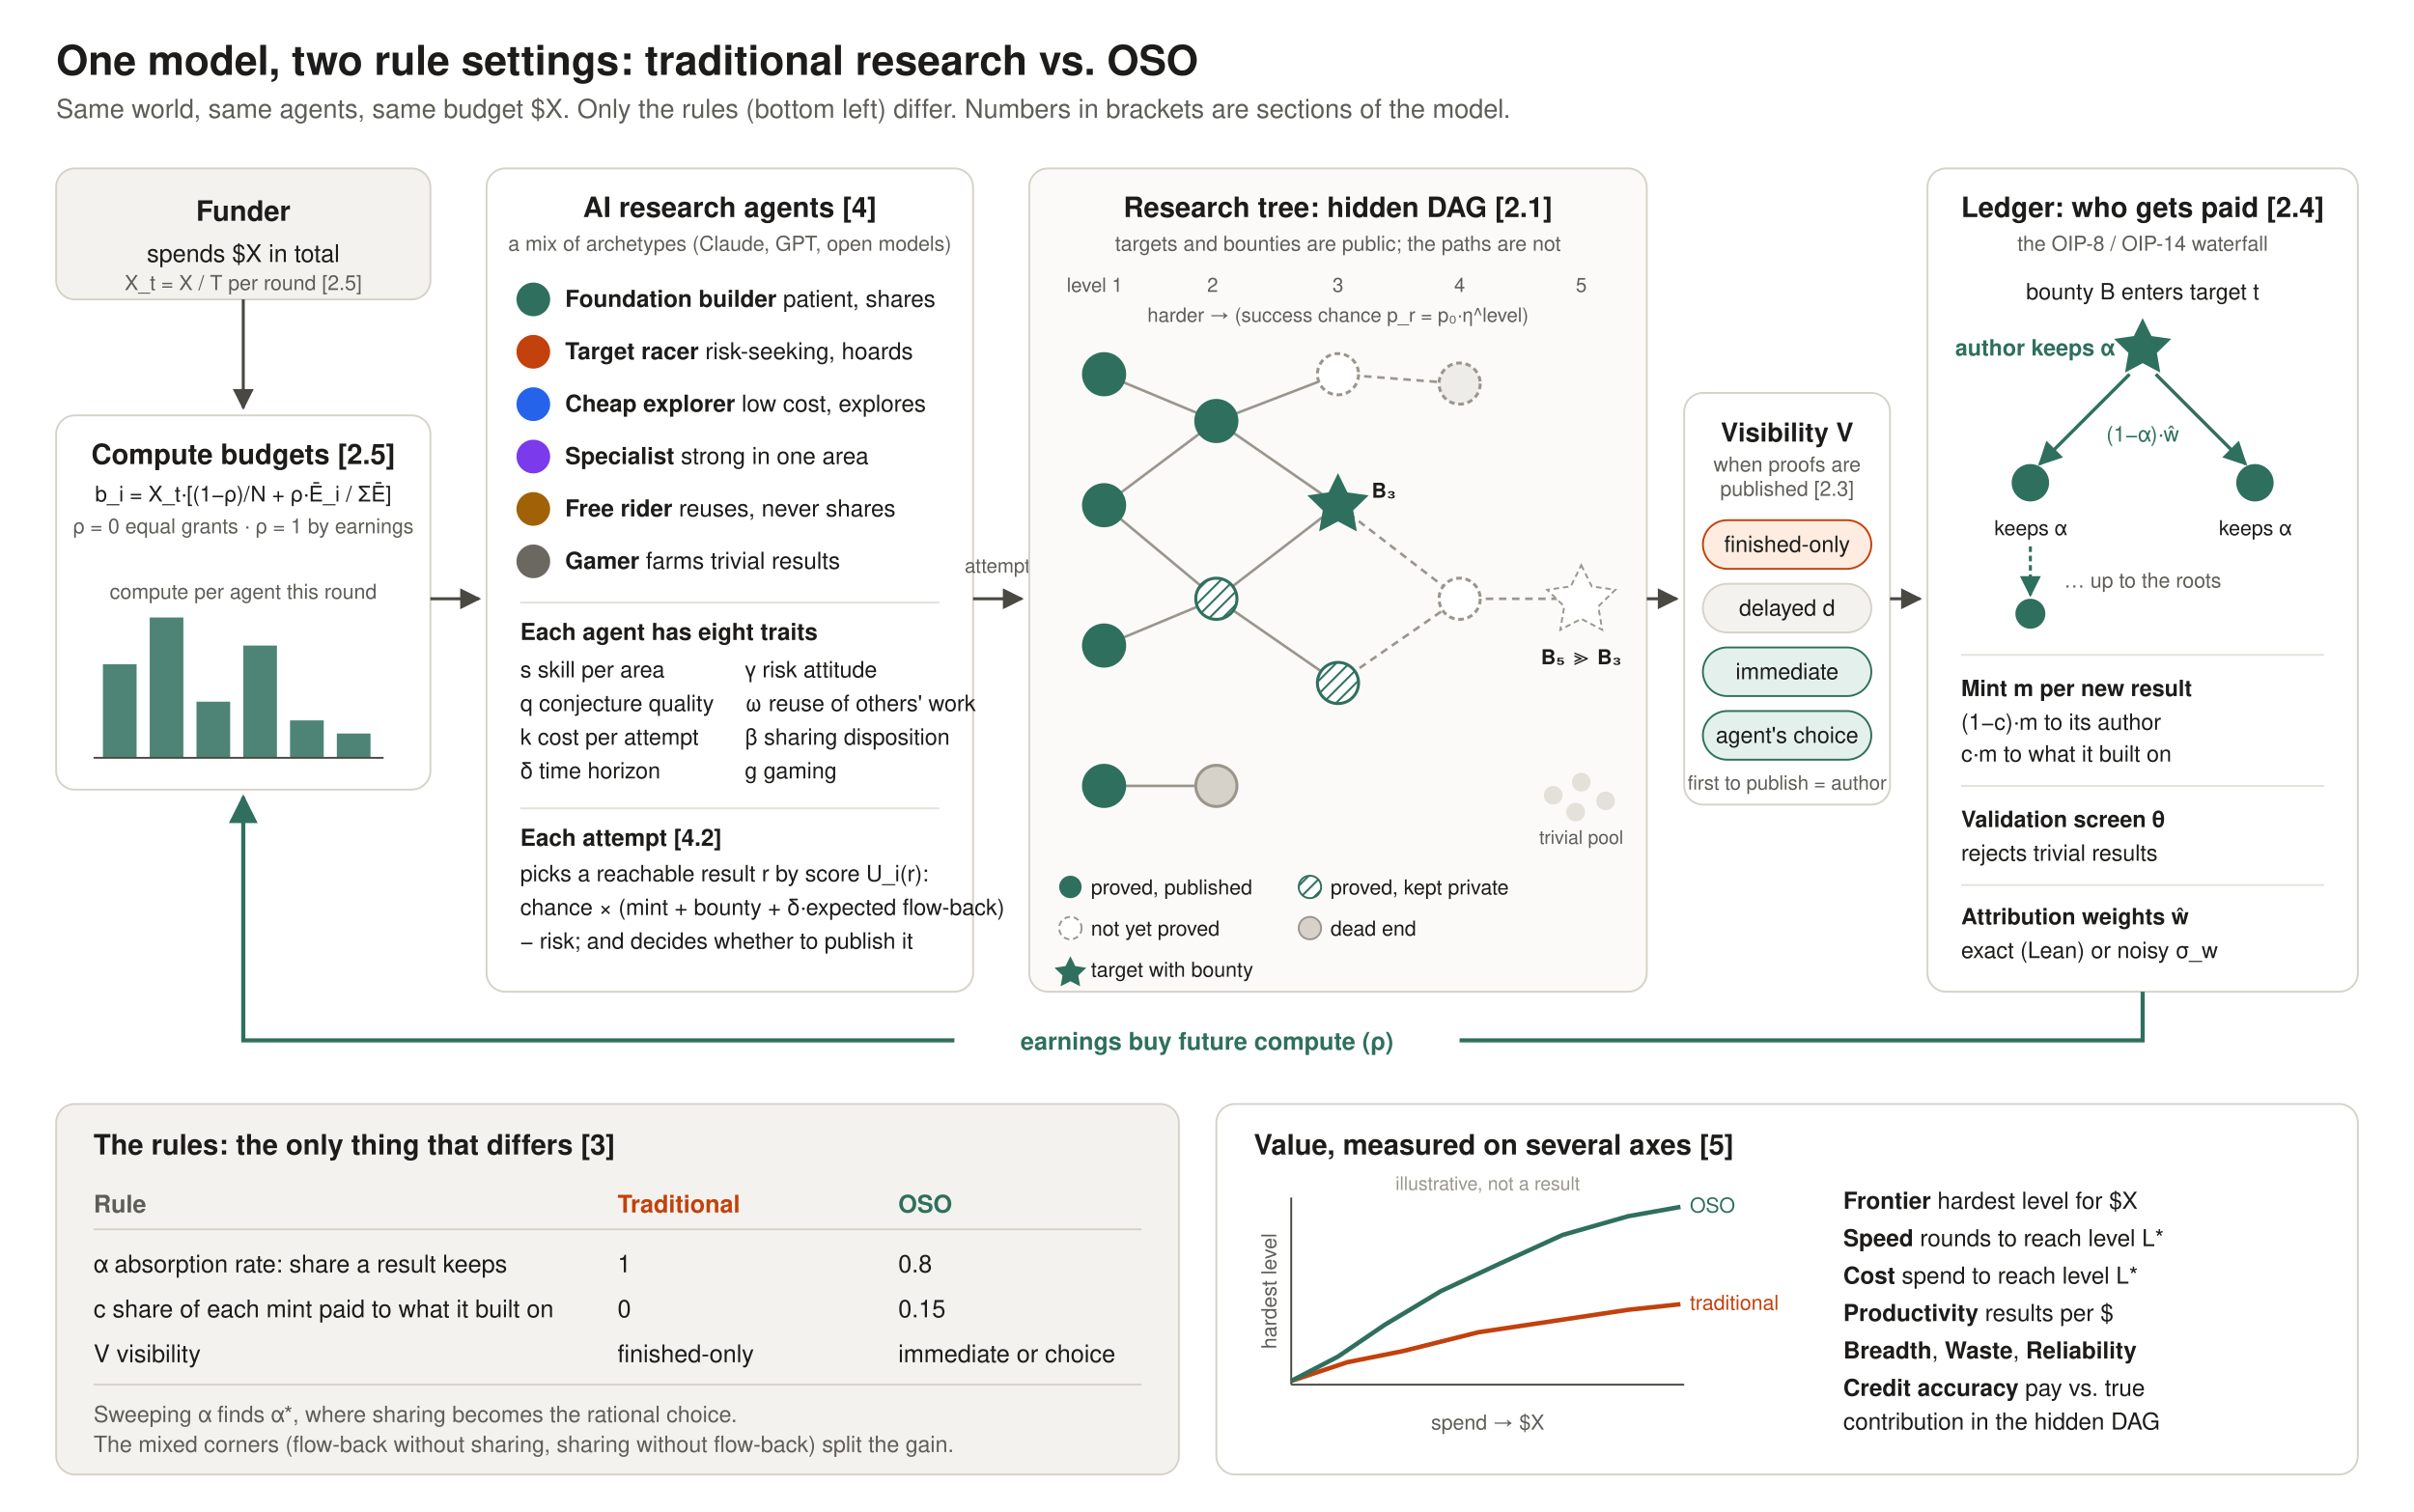
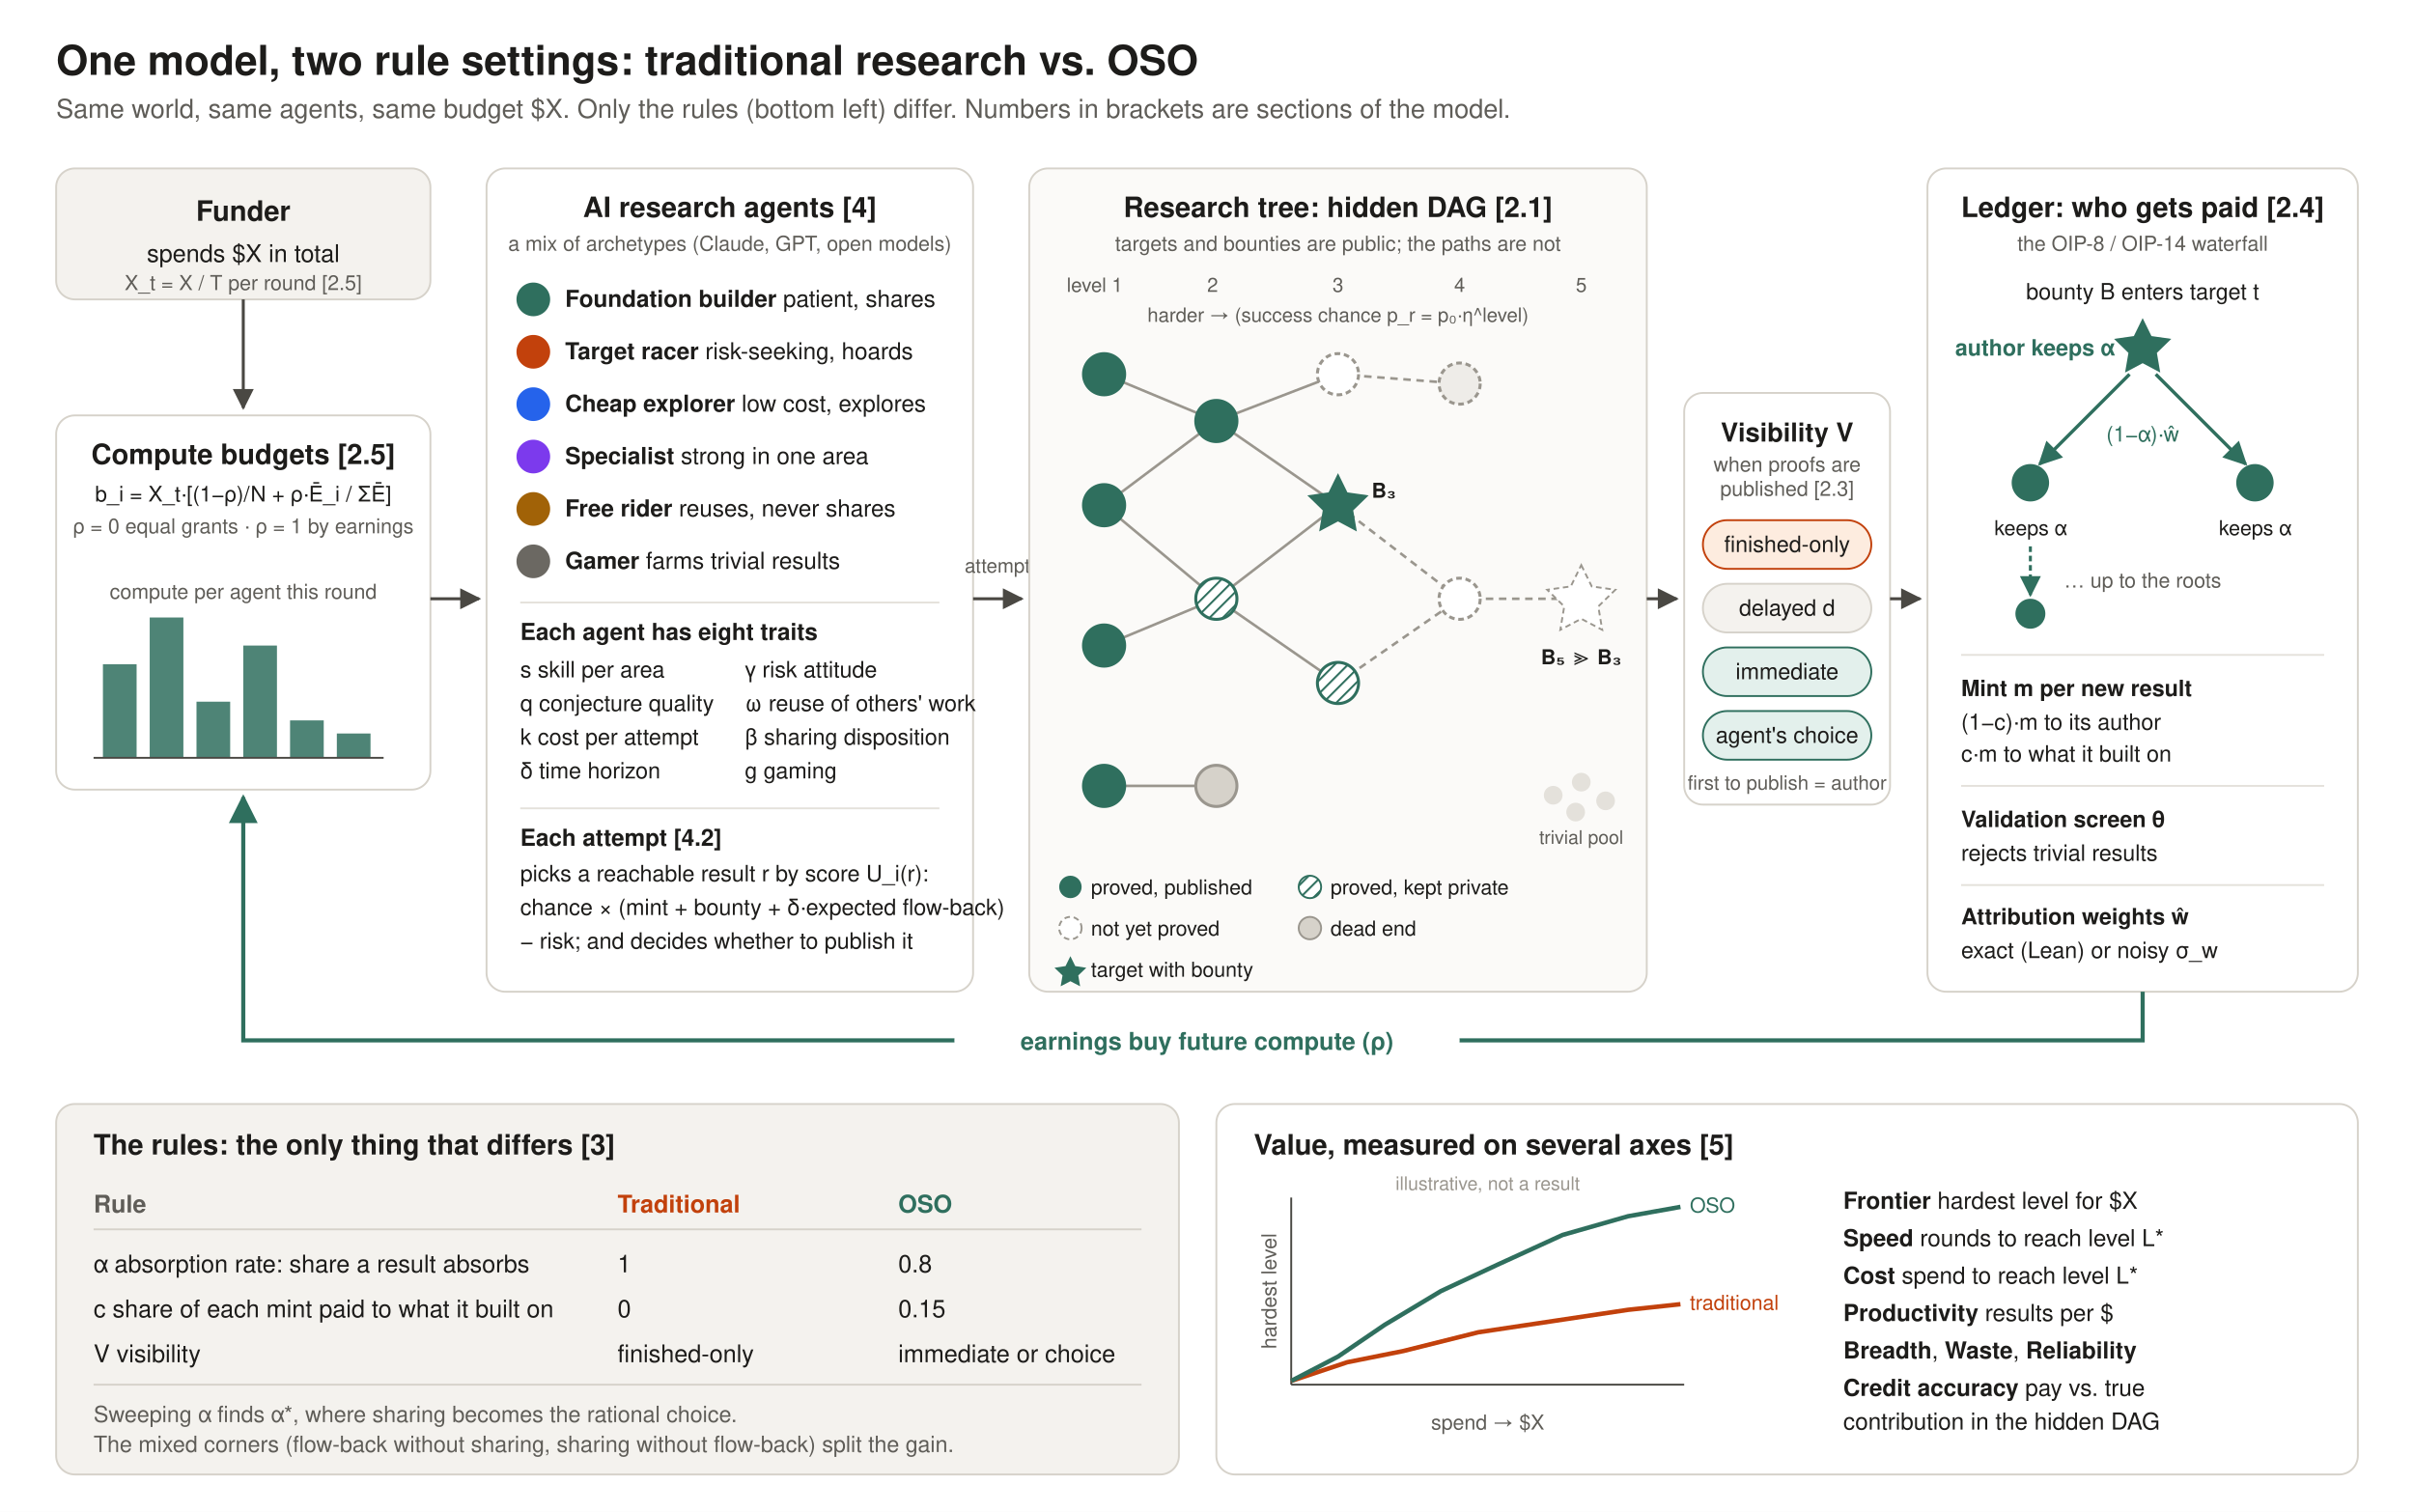
<svg xmlns="http://www.w3.org/2000/svg" viewBox="0 0 1290 808" width="1290" height="808" font-family="Helvetica, Arial, sans-serif" font-size="13" fill="#1d1c1a">
  <defs>
    <marker id="arr" viewBox="0 0 10 10" refX="9" refY="5" markerWidth="7" markerHeight="7" orient="auto-start-reverse">
      <path d="M0,0 L10,5 L0,10 z" fill="#4a4843" />
    </marker>
    <marker id="arrG" viewBox="0 0 10 10" refX="9" refY="5" markerWidth="7" markerHeight="7" orient="auto-start-reverse">
      <path d="M0,0 L10,5 L0,10 z" fill="#2f6f5e" />
    </marker>
    <pattern id="hatch" width="5" height="5" patternUnits="userSpaceOnUse" patternTransform="rotate(45)">
      <rect width="5" height="5" fill="#ffffff" />
      <line x1="0" y1="0" x2="0" y2="5" stroke="#2f6f5e" stroke-width="2" />
    </pattern>
  </defs>
  <rect width="1290" height="808" fill="#ffffff" />
  <text x="30" y="40" font-size="22" font-weight="700">One model, two rule settings: traditional research vs. OSO</text>
  <text x="30" y="63" font-size="14" fill="#5f5d58">Same world, same agents, same budget $X. Only the rules (bottom left) differ. Numbers in brackets are sections of the model.</text>
  <rect x="30" y="90" width="200" height="70" rx="10" fill="#f4f2ee" stroke="#d6d2ca" />
  <text x="130" y="118" text-anchor="middle" font-weight="700" font-size="15">Funder</text>
  <text x="130" y="140" text-anchor="middle">spends $X in total</text>
  <text x="130" y="155" text-anchor="middle" font-size="11" fill="#5f5d58">X_t = X / T per round [2.5]</text>
  <line x1="130" y1="160" x2="130" y2="218" stroke="#4a4843" stroke-width="1.6" marker-end="url(#arr)" />
  <rect x="30" y="222" width="200" height="200" rx="10" fill="#ffffff" stroke="#d6d2ca" />
  <text x="130" y="248" text-anchor="middle" font-weight="700" font-size="15">Compute budgets [2.5]</text>
  <text x="130" y="268" text-anchor="middle" font-size="11.5">b_i = X_t·[(1−ρ)/N + ρ·Ē_i / ΣĒ]</text>
  <text x="130" y="285" text-anchor="middle" font-size="11" fill="#5f5d58">ρ = 0 equal grants · ρ = 1 by earnings</text>
  <g fill="#2f6f5e" opacity="0.85">
    <rect x="55" y="355" width="18" height="50" />
    <rect x="80" y="330" width="18" height="75" />
    <rect x="105" y="375" width="18" height="30" />
    <rect x="130" y="345" width="18" height="60" />
    <rect x="155" y="385" width="18" height="20" />
    <rect x="180" y="392" width="18" height="13" />
  </g>
  <line x1="50" y1="405" x2="205" y2="405" stroke="#4a4843" />
  <text x="130" y="320" text-anchor="middle" font-size="11" fill="#5f5d58">compute per agent this round</text>
  <line x1="230" y1="320" x2="256" y2="320" stroke="#4a4843" stroke-width="1.6" marker-end="url(#arr)" />
  <rect x="260" y="90" width="260" height="440" rx="10" fill="#ffffff" stroke="#d6d2ca" />
  <text x="390" y="116" text-anchor="middle" font-weight="700" font-size="15">AI research agents [4]</text>
  <text x="390" y="134" text-anchor="middle" font-size="11" fill="#5f5d58">a mix of archetypes (Claude, GPT, open models)</text>
  <g font-size="12.5">
    <circle cx="285" cy="160" r="9" fill="#2f6f5e" />
    <text x="302" y="164">
      <tspan font-weight="700">Foundation builder</tspan> patient, shares</text>
    <circle cx="285" cy="188" r="9" fill="#c2410c" />
    <text x="302" y="192">
      <tspan font-weight="700">Target racer</tspan> risk-seeking, hoards</text>
    <circle cx="285" cy="216" r="9" fill="#2563eb" />
    <text x="302" y="220">
      <tspan font-weight="700">Cheap explorer</tspan> low cost, explores</text>
    <circle cx="285" cy="244" r="9" fill="#7c3aed" />
    <text x="302" y="248">
      <tspan font-weight="700">Specialist</tspan> strong in one area</text>
    <circle cx="285" cy="272" r="9" fill="#a16207" />
    <text x="302" y="276">
      <tspan font-weight="700">Free rider</tspan> reuses, never shares</text>
    <circle cx="285" cy="300" r="9" fill="#6b6862" />
    <text x="302" y="304">
      <tspan font-weight="700">Gamer</tspan> farms trivial results</text>
  </g>
  <line x1="278" y1="322" x2="502" y2="322" stroke="#e4e1db" />
  <text x="278" y="342" font-weight="700" font-size="12.5">Each agent has eight traits</text>
  <g font-size="12">
    <text x="278" y="362">s  skill per area</text>
    <text x="278" y="380">q  conjecture quality</text>
    <text x="278" y="398">k  cost per attempt</text>
    <text x="278" y="416">δ  time horizon</text>
    <text x="398" y="362">γ  risk attitude</text>
    <text x="398" y="380">ω  reuse of others' work</text>
    <text x="398" y="398">β  sharing disposition</text>
    <text x="398" y="416">g  gaming</text>
  </g>
  <line x1="278" y1="432" x2="502" y2="432" stroke="#e4e1db" />
  <text x="278" y="452" font-weight="700" font-size="12.5">Each attempt [4.2]</text>
  <text x="278" y="471" font-size="12">picks a reachable result r by score U_i(r):</text>
  <text x="278" y="489" font-size="12">chance × (mint + bounty + δ·expected flow-back)</text>
  <text x="278" y="507" font-size="12">− risk; and decides whether to publish it</text>
  <line x1="520" y1="320" x2="546" y2="320" stroke="#4a4843" stroke-width="1.6" marker-end="url(#arr)" />
  <text x="533" y="306" text-anchor="middle" font-size="10.5" fill="#5f5d58">attempt</text>
  <rect x="550" y="90" width="330" height="440" rx="10" fill="#fbfaf8" stroke="#d6d2ca" />
  <text x="715" y="116" text-anchor="middle" font-weight="700" font-size="15">Research tree: hidden DAG [2.1]</text>
  <text x="715" y="134" text-anchor="middle" font-size="11" fill="#5f5d58">targets and bounties are public; the paths are not</text>
  <g font-size="10.5" fill="#5f5d58" text-anchor="middle">
    <text x="585" y="156">level 1</text>
    <text x="648" y="156">2</text>
    <text x="715" y="156">3</text>
    <text x="780" y="156">4</text>
    <text x="845" y="156">5</text>
  </g>
  <text x="715" y="172" text-anchor="middle" font-size="10.5" fill="#5f5d58">harder →  (success chance p_r = p₀·η^level)</text>
  <g stroke="#9a968e" stroke-width="1.4" fill="none">
    <line x1="590" y1="200" x2="650" y2="225" />
    <line x1="590" y1="270" x2="650" y2="225" />
    <line x1="590" y1="270" x2="650" y2="320" />
    <line x1="590" y1="345" x2="650" y2="320" />
    <line x1="590" y1="420" x2="650" y2="420" />
    <line x1="650" y1="225" x2="715" y2="270" />
    <line x1="650" y1="320" x2="715" y2="270" />
    <line x1="650" y1="320" x2="715" y2="365" />
    <line x1="650" y1="225" x2="715" y2="200" />
    <line x1="715" y1="200" x2="780" y2="205" stroke-dasharray="4 3" />
    <line x1="715" y1="270" x2="780" y2="320" stroke-dasharray="4 3" />
    <line x1="715" y1="365" x2="780" y2="320" stroke-dasharray="4 3" />
    <line x1="780" y1="320" x2="845" y2="320" stroke-dasharray="4 3" />
  </g>
  <g stroke-width="1.6">
    <circle cx="590" cy="200" r="11" fill="#2f6f5e" stroke="#2f6f5e" />
    <circle cx="590" cy="270" r="11" fill="#2f6f5e" stroke="#2f6f5e" />
    <circle cx="590" cy="345" r="11" fill="#2f6f5e" stroke="#2f6f5e" />
    <circle cx="590" cy="420" r="11" fill="#2f6f5e" stroke="#2f6f5e" />
    <circle cx="650" cy="225" r="11" fill="#2f6f5e" stroke="#2f6f5e" />
    <circle cx="650" cy="320" r="11" fill="url(#hatch)" stroke="#2f6f5e" />
    <circle cx="650" cy="420" r="11" fill="#d6d2ca" stroke="#9a968e" />
    <circle cx="715" cy="200" r="11" fill="#ffffff" stroke="#9a968e" stroke-dasharray="3 2" />
    <circle cx="715" cy="365" r="11" fill="url(#hatch)" stroke="#2f6f5e" />
    <circle cx="780" cy="205" r="11" fill="#eeece8" stroke="#9a968e" stroke-dasharray="3 2" />
    <circle cx="780" cy="320" r="11" fill="#ffffff" stroke="#9a968e" stroke-dasharray="3 2" />
  </g>
  <path d="M715,254 l4.7,9.6 10.6,1.5 -7.7,7.5 1.8,10.5 -9.4,-5 -9.4,5 1.8,-10.5 -7.7,-7.5 10.6,-1.5z" fill="#2f6f5e" stroke="#2f6f5e" />
  <text x="733" y="266" font-size="11" font-weight="700">B₃</text>
  <path d="M845,302 l5.6,11.4 12.6,1.8 -9.1,8.9 2.1,12.5 -11.2,-5.9 -11.2,5.9 2.1,-12.5 -9.1,-8.9 12.6,-1.8z" fill="#ffffff" stroke="#9a968e" stroke-dasharray="3 2" />
  <text x="845" y="355" text-anchor="middle" font-size="11" font-weight="700">B₅ ≫ B₃</text>
  <g fill="#e4e1db">
    <circle cx="830" cy="425" r="5" />
    <circle cx="845" cy="418" r="5" />
    <circle cx="858" cy="428" r="5" />
    <circle cx="842" cy="434" r="5" />
  </g>
  <text x="845" y="451" text-anchor="middle" font-size="10" fill="#5f5d58">trivial pool</text>
  <g font-size="11">
    <circle cx="572" cy="474" r="6" fill="#2f6f5e" />
    <text x="583" y="478">proved, published</text>
    <circle cx="700" cy="474" r="6" fill="url(#hatch)" stroke="#2f6f5e" />
    <text x="711" y="478">proved, kept private</text>
    <circle cx="572" cy="496" r="6" fill="#ffffff" stroke="#9a968e" stroke-dasharray="3 2" />
    <text x="583" y="500">not yet proved</text>
    <circle cx="700" cy="496" r="6" fill="#d6d2ca" stroke="#9a968e" />
    <text x="711" y="500">dead end</text>
    <path d="M572,511 l2.6,5.3 5.9,.9 -4.3,4.1 1,5.8 -5.2,-2.7 -5.2,2.7 1,-5.8 -4.3,-4.1 5.9,-.9z" fill="#2f6f5e" />
    <text x="583" y="522">target with bounty</text>
  </g>
  <line x1="880" y1="320" x2="896" y2="320" stroke="#4a4843" stroke-width="1.6" marker-end="url(#arr)" />
  <rect x="900" y="210" width="110" height="220" rx="10" fill="#ffffff" stroke="#d6d2ca" />
  <text x="955" y="236" text-anchor="middle" font-weight="700" font-size="14">Visibility V</text>
  <text x="955" y="252" text-anchor="middle" font-size="11" fill="#5f5d58">when proofs are</text>
  <text x="955" y="265" text-anchor="middle" font-size="11" fill="#5f5d58">published [2.3]</text>
  <g font-size="12" text-anchor="middle">
    <rect x="910" y="278" width="90" height="26" rx="13" fill="#fdecdf" stroke="#c2410c" />
    <text x="955" y="295">finished-only</text>
    <rect x="910" y="312" width="90" height="26" rx="13" fill="#f4f2ee" stroke="#d6d2ca" />
    <text x="955" y="329">delayed d</text>
    <rect x="910" y="346" width="90" height="26" rx="13" fill="#e3f0ec" stroke="#2f6f5e" />
    <text x="955" y="363">immediate</text>
    <rect x="910" y="380" width="90" height="26" rx="13" fill="#e3f0ec" stroke="#2f6f5e" />
    <text x="955" y="397">agent's choice</text>
  </g>
  <text x="955" y="422" text-anchor="middle" font-size="10.5" fill="#5f5d58">first to publish = author</text>
  <line x1="1010" y1="320" x2="1026" y2="320" stroke="#4a4843" stroke-width="1.6" marker-end="url(#arr)" />
  <rect x="1030" y="90" width="230" height="440" rx="10" fill="#ffffff" stroke="#d6d2ca" />
  <text x="1145" y="116" text-anchor="middle" font-weight="700" font-size="15">Ledger: who gets paid [2.4]</text>
  <text x="1145" y="134" text-anchor="middle" font-size="11" fill="#5f5d58">the OIP-8 / OIP-14 waterfall</text>
  <text x="1145" y="160" text-anchor="middle" font-size="12">bounty B enters target t</text>
  <path d="M1145,170 l4.7,9.6 10.6,1.5 -7.7,7.5 1.8,10.5 -9.4,-5 -9.4,5 1.8,-10.5 -7.7,-7.5 10.6,-1.5z" fill="#2f6f5e" />
  <text x="1130" y="190" text-anchor="end" font-size="12" font-weight="700" fill="#2f6f5e">author keeps α</text>
  <line x1="1138" y1="200" x2="1090" y2="248" stroke="#2f6f5e" stroke-width="1.8" marker-end="url(#arrG)" />
  <line x1="1152" y1="200" x2="1200" y2="248" stroke="#2f6f5e" stroke-width="1.8" marker-end="url(#arrG)" />
  <text x="1145" y="236" text-anchor="middle" font-size="11.5" fill="#2f6f5e">(1−α)·ŵ</text>
  <circle cx="1085" cy="258" r="10" fill="#2f6f5e" />
  <circle cx="1205" cy="258" r="10" fill="#2f6f5e" />
  <text x="1085" y="286" text-anchor="middle" font-size="11">keeps α</text>
  <text x="1205" y="286" text-anchor="middle" font-size="11">keeps α</text>
  <line x1="1085" y1="292" x2="1085" y2="318" stroke="#2f6f5e" stroke-width="1.6" stroke-dasharray="3 2" marker-end="url(#arrG)" />
  <text x="1145" y="314" text-anchor="middle" font-size="11" fill="#5f5d58">… up to the roots</text>
  <circle cx="1085" cy="328" r="8" fill="#2f6f5e" />
  <line x1="1048" y1="350" x2="1242" y2="350" stroke="#e4e1db" />
  <text x="1048" y="372" font-size="12" font-weight="700">Mint m per new result</text>
  <text x="1048" y="390" font-size="12">(1−c)·m to its author</text>
  <text x="1048" y="407" font-size="12">c·m to what it built on</text>
  <line x1="1048" y1="420" x2="1242" y2="420" stroke="#e4e1db" />
  <text x="1048" y="442" font-size="12" font-weight="700">Validation screen θ</text>
  <text x="1048" y="460" font-size="12">rejects trivial results</text>
  <line x1="1048" y1="473" x2="1242" y2="473" stroke="#e4e1db" />
  <text x="1048" y="494" font-size="12" font-weight="700">Attribution weights ŵ</text>
  <text x="1048" y="512" font-size="12">exact (Lean) or noisy σ_w</text>
  <path d="M1145,530 L1145,556 L130,556 L130,426" fill="none" stroke="#2f6f5e" stroke-width="2.2" marker-end="url(#arrG)" />
  <rect x="510" y="545" width="270" height="22" rx="11" fill="#ffffff" />
  <text x="645" y="561" text-anchor="middle" font-size="13" font-weight="700" fill="#2f6f5e">earnings buy future compute (ρ)</text>
  <rect x="30" y="590" width="600" height="198" rx="10" fill="#f4f2ee" stroke="#d6d2ca" />
  <text x="50" y="617" font-weight="700" font-size="15">The rules: the only thing that differs [3]</text>
  <g font-size="13">
    <text x="50" y="648" font-weight="700" fill="#5f5d58">Rule</text>
    <text x="330" y="648" font-weight="700" fill="#c2410c">Traditional</text>
    <text x="480" y="648" font-weight="700" fill="#2f6f5e">OSO</text>
    <line x1="50" y1="657" x2="610" y2="657" stroke="#d6d2ca" />
-     <text x="50" y="680">α  absorption rate: share a result keeps</text>
+     <text x="50" y="680">α  absorption rate: share a result absorbs</text>
    <text x="330" y="680">1</text>
    <text x="480" y="680">0.8</text>
    <text x="50" y="704">c  share of each mint paid to what it built on</text>
    <text x="330" y="704">0</text>
    <text x="480" y="704">0.15</text>
    <text x="50" y="728">V  visibility</text>
    <text x="330" y="728">finished-only</text>
    <text x="480" y="728">immediate or choice</text>
    <line x1="50" y1="740" x2="610" y2="740" stroke="#d6d2ca" />
    <text x="50" y="760" font-size="12" fill="#5f5d58">Sweeping α finds α*, where sharing becomes the rational choice.</text>
    <text x="50" y="776" font-size="12" fill="#5f5d58">The mixed corners (flow-back without sharing, sharing without flow-back) split the gain.</text>
  </g>
  <rect x="650" y="590" width="610" height="198" rx="10" fill="#ffffff" stroke="#d6d2ca" />
  <text x="670" y="617" font-weight="700" font-size="15">Value, measured on several axes [5]</text>
  <line x1="690" y1="740" x2="900" y2="740" stroke="#4a4843" />
  <line x1="690" y1="740" x2="690" y2="640" stroke="#4a4843" />
  <text x="795" y="764" text-anchor="middle" font-size="11" fill="#5f5d58">spend →  $X</text>
  <text x="682" y="690" text-anchor="middle" font-size="11" fill="#5f5d58" transform="rotate(-90 682 690)">hardest level</text>
  <path d="M690,738 L720,728 L750,722 L790,712 L830,706 L870,700 L898,697" fill="none" stroke="#c2410c" stroke-width="2.4" />
  <path d="M690,738 L715,725 L740,708 L770,690 L800,676 L835,660 L870,650 L898,645" fill="none" stroke="#2f6f5e" stroke-width="2.4" />
  <text x="903" y="700" font-size="11" fill="#c2410c">traditional</text>
  <text x="903" y="648" font-size="11" fill="#2f6f5e">OSO</text>
  <text x="795" y="636" text-anchor="middle" font-size="10" fill="#9a968e">illustrative, not a result</text>
  <g font-size="12.5">
    <text x="985" y="646">
      <tspan font-weight="700">Frontier</tspan> hardest level for $X</text>
    <text x="985" y="666">
      <tspan font-weight="700">Speed</tspan> rounds to reach level L*</text>
    <text x="985" y="686">
      <tspan font-weight="700">Cost</tspan> spend to reach level L*</text>
    <text x="985" y="706">
      <tspan font-weight="700">Productivity</tspan> results per $</text>
    <text x="985" y="726">
      <tspan font-weight="700">Breadth</tspan>, <tspan font-weight="700">Waste</tspan>, <tspan font-weight="700">Reliability</tspan>
    </text>
    <text x="985" y="746">
      <tspan font-weight="700">Credit accuracy</tspan> pay vs. true</text>
    <text x="985" y="764">contribution in the hidden DAG</text>
  </g>
</svg>
